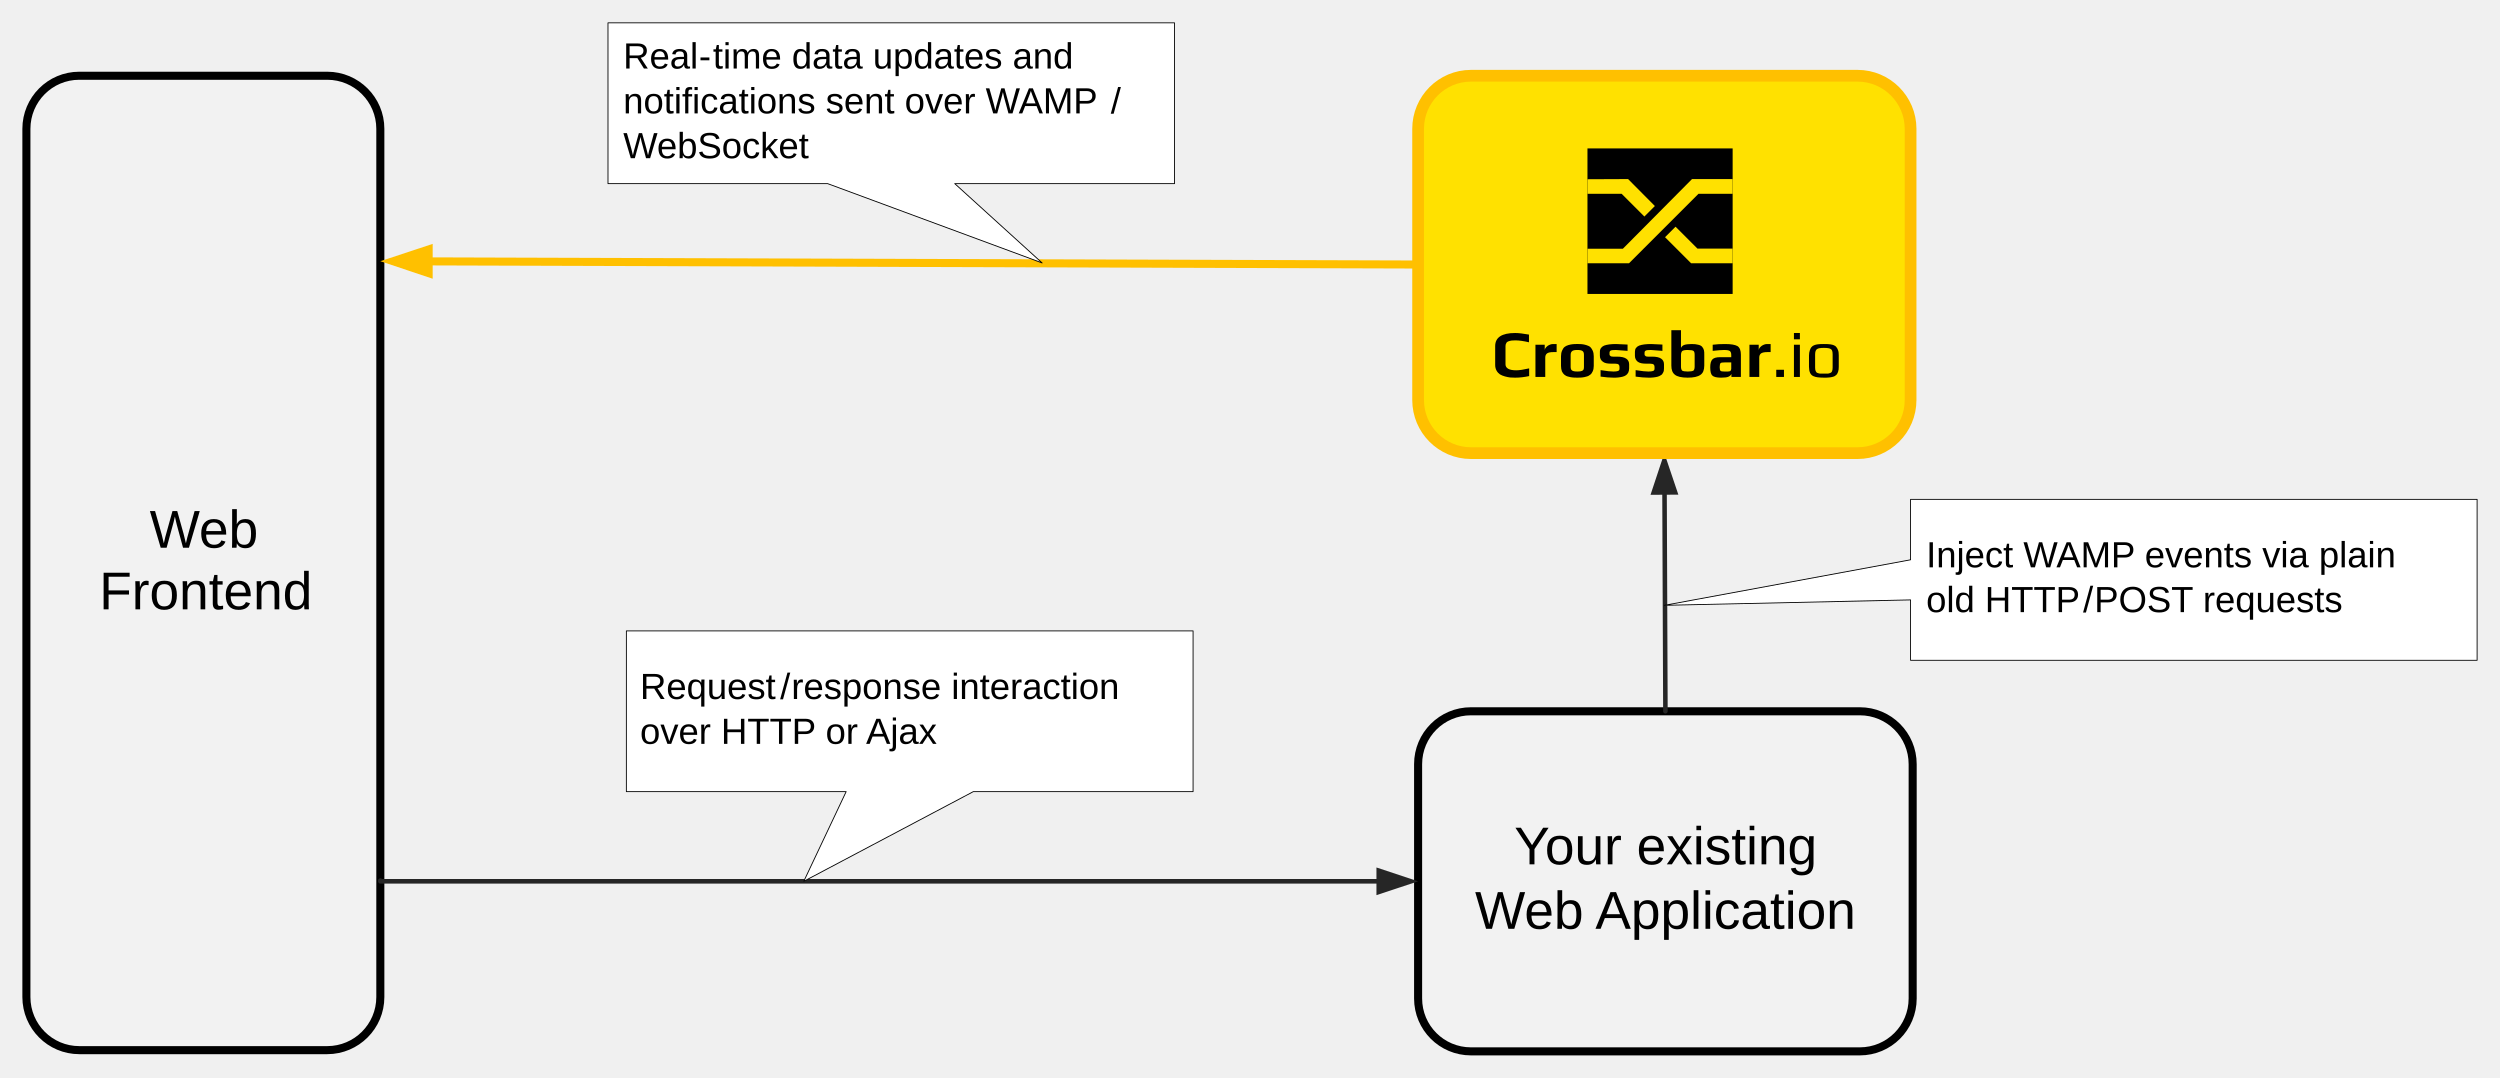
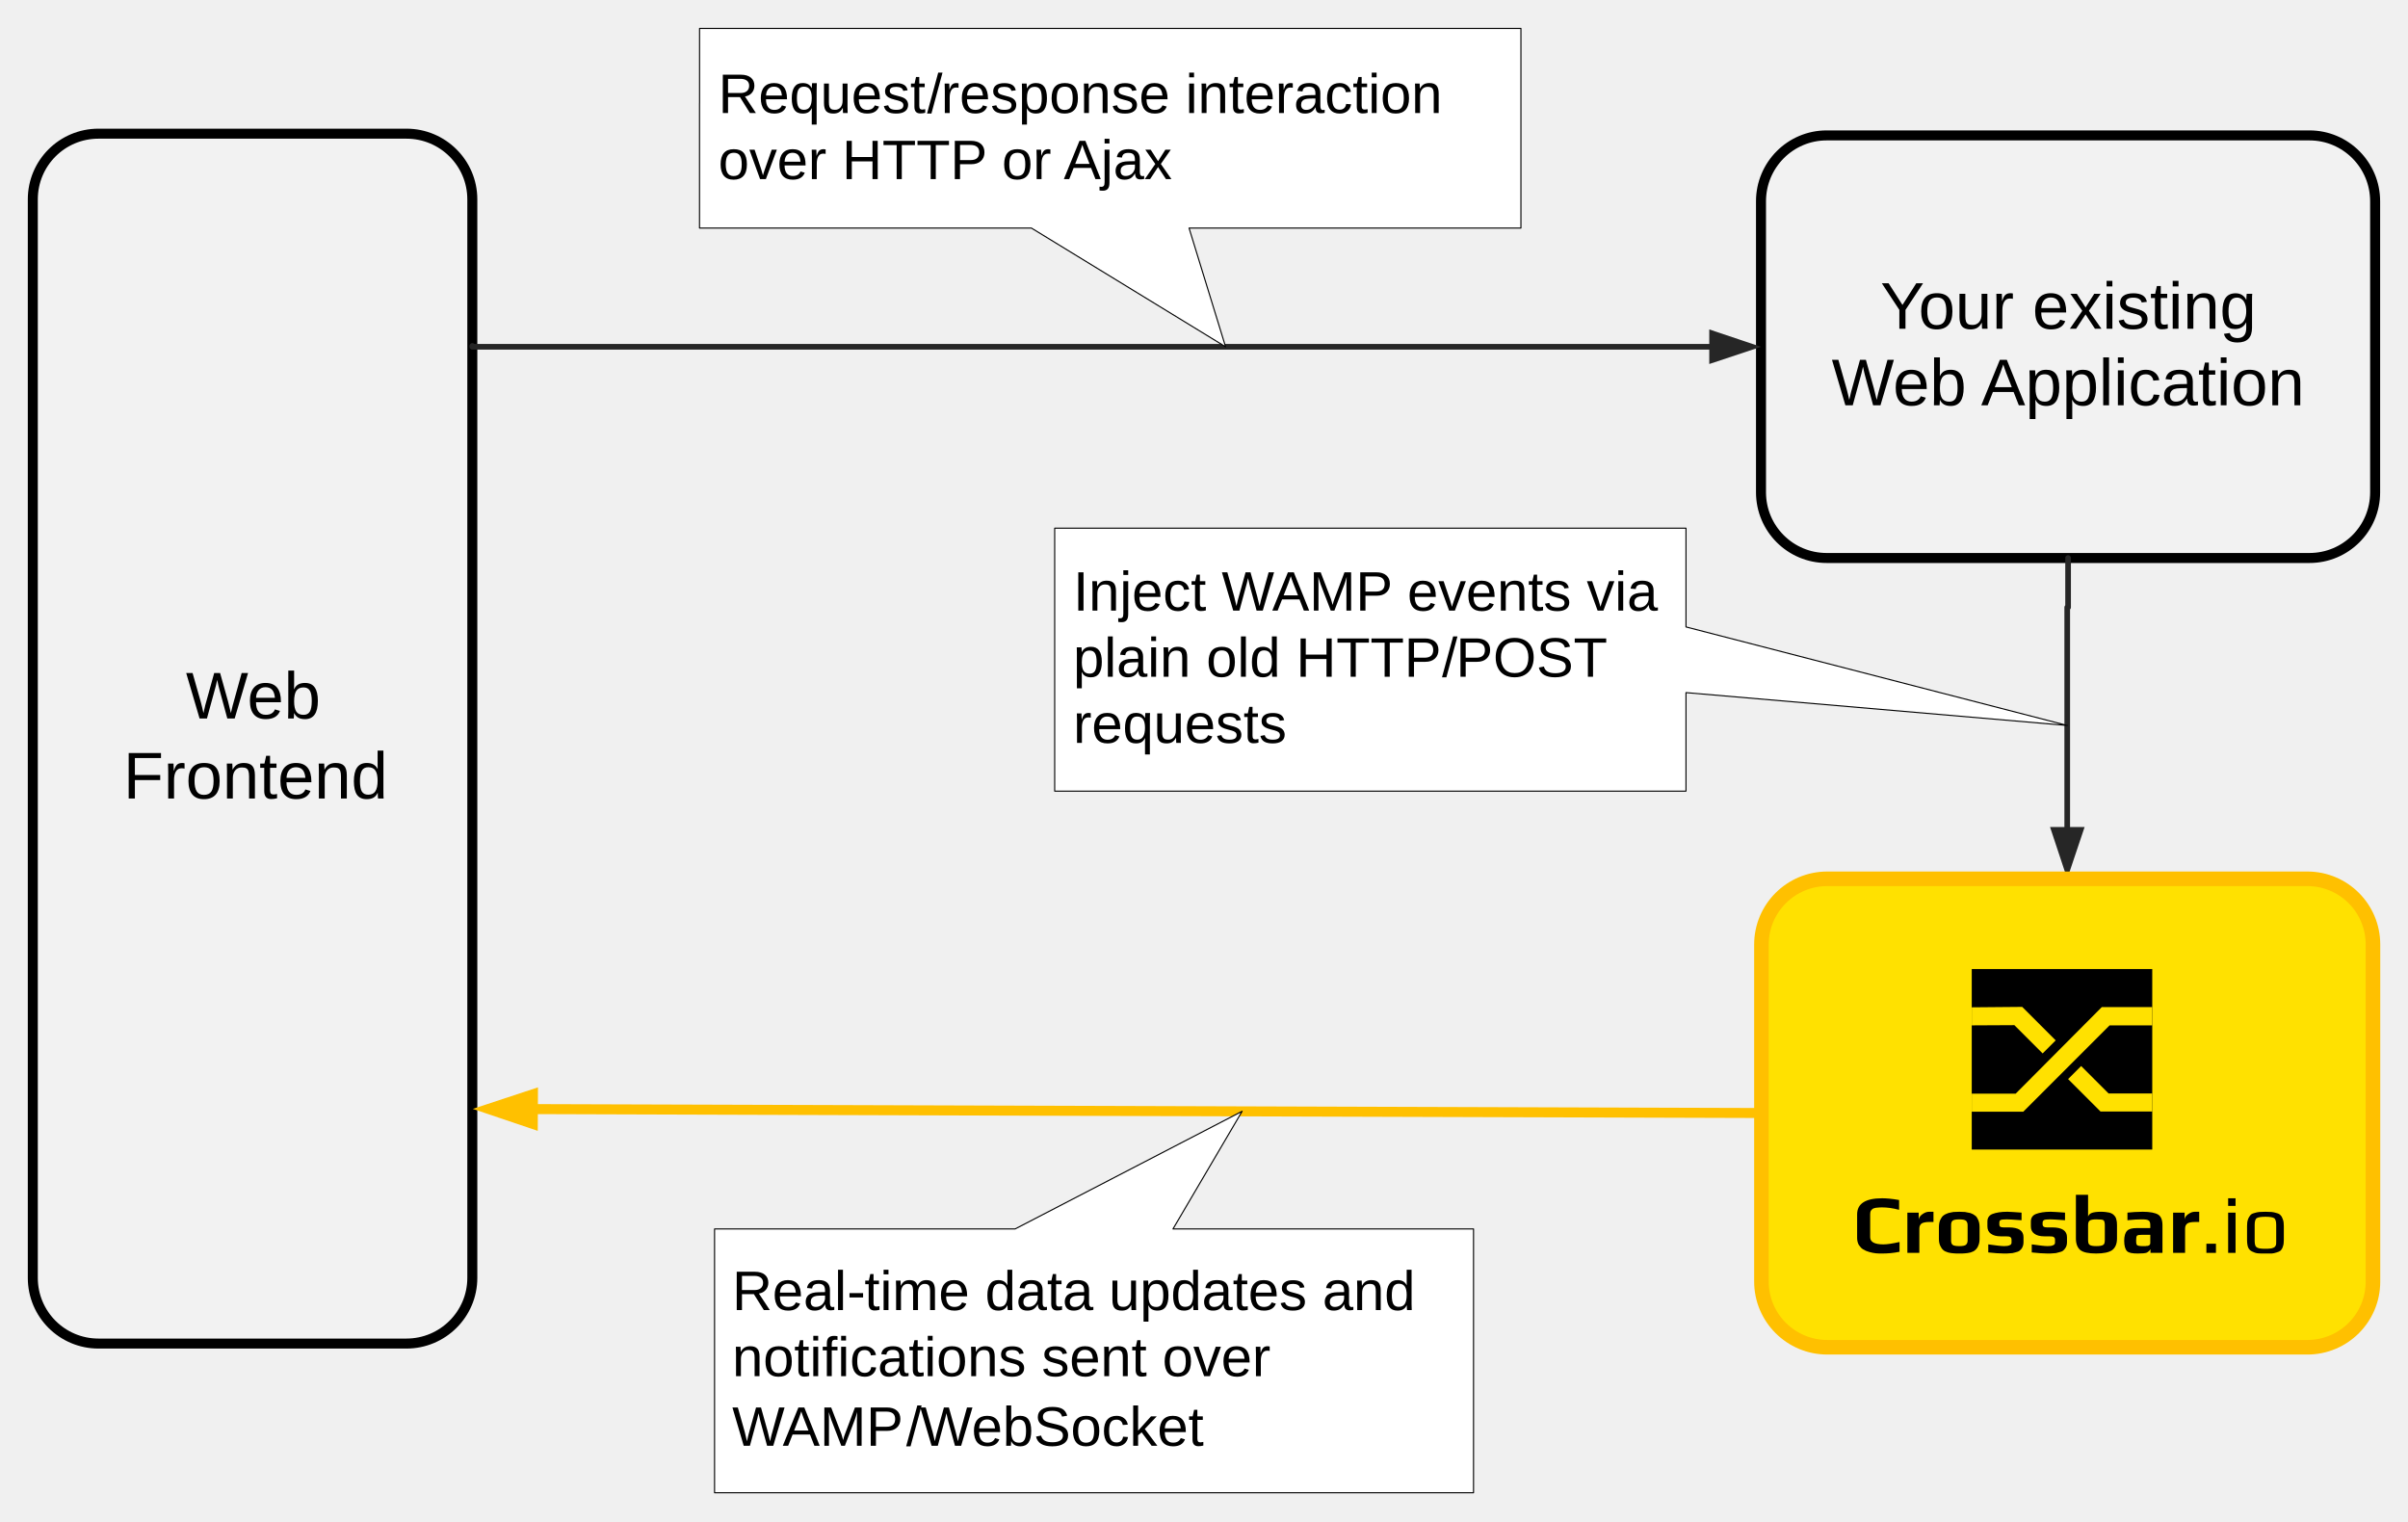
- <svg xmlns="http://www.w3.org/2000/svg" version="1.1" viewBox="0 0 1115.9 481.09">
-   <g transform="translate(726.19 -208.01)">
-     <g transform="translate(-718.16 216.1)">
-       <path d="m822.1 461.2c13.054 0 23.607-10.553 23.607-23.607v-104.59c0-13.054-10.553-23.607-23.607-23.607h-173.54c-13.054 0-23.607 10.553-23.607 23.607v104.59c0 13.054 10.553 23.607 23.607 23.607h173.54z" fill-rule="evenodd" fill="#f2f2f2" />
-       <path stroke-linejoin="round" d="m822.1 461.2c13.054 0 23.607-10.553 23.607-23.607v0-104.59c0-13.054-10.553-23.607-23.607-23.607v0h-173.54c-13.054 0-23.607 10.553-23.607 23.607v0 104.59c0 13.054 10.553 23.607 23.607 23.607v0h173.54z" stroke="#000" stroke-linecap="round" stroke-width="3.596px" fill="none" />
-       <text xml:space="preserve" font-size="23.763px" y="377.712" x="667.875" font-family="Arial" fill="#000000">Your existing</text>
-       <text xml:space="preserve" font-size="23.763px" y="406.479" x="650.366" font-family="Arial" fill="#000000">Web Application</text>
-       <path d="m138.05 460.65c13.054 0 23.685-10.631 23.685-23.685v-387.56c0-13.054-10.631-23.685-23.685-23.685h-110.69c-13.054 0-23.607 10.631-23.607 23.685v387.56c0 13.054 10.553 23.685 23.607 23.685h110.69z" fill-rule="evenodd" fill="#f2f2f2" />
-       <path stroke-linejoin="round" d="m138.05 460.65c13.054 0 23.685-10.631 23.685-23.685v0-387.56c0-13.054-10.631-23.685-23.685-23.685v0h-110.69c-13.054 0-23.607 10.631-23.607 23.685v0 387.56c0 13.054 10.553 23.685 23.607 23.685v0h110.69z" stroke="#000" stroke-linecap="round" stroke-width="3.596px" fill="none" />
-       <text xml:space="preserve" font-size="23.763px" y="236.383" x="58.783" font-family="Arial" fill="#000000">Web </text>
-       <text xml:space="preserve" font-size="23.763px" y="263.898" x="36.27" font-family="Arial" fill="#000000">Frontend</text>
-       <path stroke-linejoin="round" d="m607.92 385.29h-446.19v-0.313" stroke="#262626" stroke-linecap="round" stroke-width="2.032px" fill="none" />
-       <path d="m606.36 379.12 18.604 6.175-18.604 6.175v-12.351z" fill-rule="evenodd" fill="#262626" />
-       <path stroke-linejoin="round" d="m735.34 309.39-0.391-98.18" stroke="#262626" stroke-linecap="round" stroke-width="2.032px" fill="none" />
-       <path d="m728.69 212.78 6.175-18.604 6.253 18.526-12.429 0.078z" fill-rule="evenodd" fill="#262626" />
-       <path d="m821.09 194.17c13.054 0 23.685-10.631 23.685-23.685v-121.08c0-13.054-10.631-23.685-23.685-23.685h-172.52c-13.054 0-23.607 10.631-23.607 23.685v121.08c0 13.054 10.553 23.685 23.607 23.685h172.52z" fill-rule="evenodd" fill="#ffe100" />
-       <path stroke-linejoin="round" d="m821.09 194.17c13.054 0 23.685-10.631 23.685-23.685v0-121.08c0-13.054-10.631-23.685-23.685-23.685v0h-172.52c-13.054 0-23.607 10.631-23.607 23.685v0 121.08c0 13.054 10.553 23.685 23.607 23.685v0h172.52z" stroke="#ffc000" stroke-linecap="round" stroke-width="5.237px" fill="none" />
-       <path d="m674.52 159.78c-2.189 0.469-4.221 0.704-6.253 0.704-0.782 0-1.485-0.078-2.189-0.078-0.704-0.078-1.485-0.234-2.345-0.469-0.86-0.235-1.642-0.547-2.267-0.938-0.547-0.391-1.094-0.938-1.485-1.642-0.391-0.704-0.625-1.563-0.625-2.501v-8.442c0-3.908 2.97-5.863 8.911-5.863 1.485 0 3.518 0.235 6.175 0.704v3.439c-2.345-0.547-4.378-0.86-6.097-0.86-0.625 0-1.251 0.078-1.642 0.078-0.391 0.078-0.86 0.156-1.329 0.313-0.469 0.156-0.86 0.391-1.016 0.782-0.235 0.313-0.391 0.782-0.391 1.329v8.208c0 1.72 1.641 2.658 4.768 2.658 1.407 0 3.361-0.313 5.785-0.86v3.439z" fill-rule="evenodd" />
-       <path d="m686.79 149.07h-1.485c-1.251 0-2.111 0.156-2.736 0.547-0.547 0.391-0.86 1.016-0.86 1.876v8.677h-4.378v-14.383h4.143v2.501c0-0.704 0.469-1.329 1.251-1.954 0.782-0.547 1.642-0.86 2.501-0.86h1.563v3.596z" fill-rule="evenodd" />
-       <path d="m703.36 150.94v4.299c0 0.938-0.156 1.72-0.469 2.423-0.313 0.625-0.625 1.173-1.094 1.485-0.469 0.391-1.016 0.704-1.72 0.86-0.704 0.234-1.329 0.313-1.954 0.391-0.547 0.078-1.251 0.078-2.111 0.078-0.782 0-1.485 0-2.111-0.078-0.547-0.078-1.251-0.156-1.954-0.391-0.704-0.156-1.251-0.469-1.72-0.86-0.391-0.313-0.782-0.86-1.094-1.485-0.235-0.704-0.391-1.485-0.391-2.423v-4.299c0-0.938 0.156-1.798 0.469-2.501 0.313-0.704 0.625-1.251 1.094-1.641 0.469-0.391 1.016-0.625 1.72-0.86 0.704-0.235 1.407-0.313 1.954-0.391 0.547-0.078 1.251-0.078 2.032-0.078 0.86 0 1.485 0 2.111 0.078 0.547 0.078 1.173 0.156 1.876 0.391 0.704 0.234 1.329 0.469 1.798 0.86 0.391 0.391 0.782 0.938 1.094 1.641 0.313 0.704 0.469 1.563 0.469 2.501zm-4.378 4.768v-5.394c0-0.782-0.156-1.329-0.547-1.642-0.391-0.391-1.251-0.547-2.423-0.547s-1.954 0.156-2.345 0.547c-0.391 0.313-0.625 0.86-0.625 1.642v5.394c0 0.782 0.235 1.329 0.625 1.563 0.391 0.313 1.173 0.469 2.345 0.469 1.251 0 2.032-0.156 2.423-0.469 0.391-0.234 0.547-0.782 0.547-1.563z" fill-rule="evenodd" />
-       <path d="m719.15 154.54v1.798c0 0.782-0.156 1.329-0.391 1.876-0.313 0.547-0.625 0.938-1.016 1.173-0.469 0.313-0.938 0.547-1.642 0.704-0.625 0.156-1.251 0.234-1.876 0.313-0.625 0.078-1.329 0.078-2.111 0.078-1.563 0-3.439-0.156-5.706-0.469v-2.892c2.814 0.469 4.69 0.625 5.785 0.625 0.86 0 1.485-0.078 1.954-0.235 0.469-0.156 0.704-0.469 0.704-1.016v-0.86c0-0.469-0.156-0.782-0.391-1.016-0.234-0.235-0.782-0.391-1.641-0.391h-1.876c-1.563 0-2.736-0.235-3.518-0.86-0.86-0.625-1.329-1.485-1.329-2.658v-1.798c0-1.329 0.704-2.189 1.876-2.736 1.251-0.469 3.049-0.704 5.316-0.704 0.938 0 2.658 0.078 5.159 0.235v2.814c-3.127-0.234-4.846-0.391-5.237-0.391-1.251 0-2.032 0.078-2.345 0.313-0.313 0.156-0.469 0.469-0.469 0.938v0.782c0 0.235 0.156 0.469 0.391 0.625 0.235 0.235 0.625 0.313 1.173 0.313h1.876c3.518 0 5.316 1.173 5.316 3.439z" fill-rule="evenodd" />
-       <path d="m734.71 154.54v1.798c0 0.782-0.078 1.329-0.391 1.876-0.235 0.547-0.547 0.938-1.016 1.173-0.391 0.313-0.938 0.547-1.563 0.704-0.625 0.156-1.251 0.234-1.876 0.313-0.625 0.078-1.329 0.078-2.111 0.078-1.563 0-3.518-0.156-5.706-0.469v-2.892c2.736 0.469 4.69 0.625 5.706 0.625 0.86 0 1.563-0.078 2.032-0.235 0.469-0.156 0.704-0.469 0.704-1.016v-0.86c0-0.469-0.156-0.782-0.391-1.016-0.234-0.235-0.86-0.391-1.72-0.391h-1.798c-1.563 0-2.736-0.235-3.596-0.86-0.782-0.625-1.251-1.485-1.251-2.658v-1.798c0-1.329 0.625-2.189 1.876-2.736 1.251-0.469 3.049-0.704 5.316-0.704 0.938 0 2.658 0.078 5.081 0.235v2.814c-3.049-0.234-4.768-0.391-5.159-0.391-1.251 0-2.032 0.078-2.345 0.313-0.313 0.156-0.469 0.469-0.469 0.938v0.782c0 0.235 0.156 0.469 0.391 0.625 0.235 0.235 0.625 0.313 1.094 0.313h1.954c3.518 0 5.237 1.173 5.237 3.439z" fill-rule="evenodd" />
-       <path d="m752.69 150.32v4.768c0 1.954-0.547 3.361-1.72 4.143-1.173 0.86-3.127 1.251-5.706 1.251-2.736 0-4.69-0.469-5.706-1.329-1.094-0.86-1.563-2.189-1.563-4.065v-15.79h4.299v7.895c0.313-0.625 0.782-1.094 1.485-1.329 0.704-0.235 1.72-0.391 3.205-0.391 1.251 0 2.189 0.078 2.97 0.313 0.782 0.156 1.407 0.469 1.798 0.938 0.391 0.469 0.625 0.938 0.782 1.485s0.156 1.251 0.156 2.111zm-4.299 5.316v-5.316c0-0.938-0.156-1.563-0.547-1.798-0.313-0.234-1.173-0.391-2.58-0.391-1.173 0-2.032 0.156-2.423 0.469-0.313 0.313-0.547 0.938-0.547 1.72v5.316c0 0.86 0.234 1.407 0.547 1.72 0.391 0.235 1.251 0.391 2.501 0.391s2.032-0.156 2.501-0.391c0.313-0.313 0.547-0.86 0.547-1.72z" fill-rule="evenodd" />
-       <path d="m769.03 160.17h-4.221v-1.329c-0.313 0.625-0.782 1.016-1.407 1.251-0.547 0.234-1.642 0.391-3.205 0.391-1.954 0-3.283-0.313-3.908-0.938-0.625-0.547-0.938-1.798-0.938-3.674 0-1.72 0.313-2.892 1.016-3.596 0.625-0.625 1.798-0.938 3.439-0.938h4.925v-1.016c0-0.86-0.234-1.407-0.625-1.72-0.391-0.313-1.251-0.469-2.58-0.469-1.251 0-2.892 0.156-5.081 0.391v-2.736c1.641-0.235 3.518-0.313 5.55-0.313 2.658 0 4.456 0.313 5.55 0.938 1.016 0.704 1.485 1.954 1.485 3.83v9.928zm-4.299-3.674v-2.814h-2.97c-0.938 0-1.563 0.078-1.798 0.313-0.235 0.235-0.391 0.86-0.391 1.798 0 0.938 0.156 1.485 0.391 1.642 0.235 0.235 0.86 0.313 1.876 0.313h1.094c0.235 0 0.547 0 0.782-0.078 0.313 0 0.469-0.078 0.625-0.156 0.078-0.156 0.156-0.235 0.235-0.391 0.078-0.156 0.156-0.391 0.156-0.625z" fill-rule="evenodd" />
-       <path d="m782.31 149.07h-1.485c-1.173 0-2.111 0.156-2.736 0.547-0.547 0.391-0.86 1.016-0.86 1.876v8.677h-4.378v-14.383h4.143v2.501c0-0.704 0.469-1.329 1.251-1.954 0.782-0.547 1.642-0.86 2.501-0.86h1.563v3.596z" fill-rule="evenodd" />
-       <path d="m784.82 156.96v3.205h3.439v-3.205h-3.439z" fill-rule="evenodd" />
-       <path d="m795.37 143.36h-2.658v-2.814h2.658v2.814zm0 16.806h-2.658v-14.383h2.658v14.383z" fill-rule="evenodd" />
-       <path d="m812.72 150.63v5.003c0 0.86-0.078 1.641-0.313 2.267-0.235 0.625-0.469 1.094-0.86 1.407-0.313 0.313-0.782 0.625-1.407 0.782-0.625 0.156-1.251 0.313-1.798 0.313-0.547 0.078-1.329 0.078-2.267 0.078-1.173 0-2.111-0.078-2.736-0.156-0.704-0.078-1.329-0.234-2.032-0.547-0.625-0.313-1.094-0.782-1.407-1.485-0.313-0.704-0.469-1.563-0.469-2.658v-5.003c0-0.938 0.156-1.798 0.391-2.423 0.235-0.625 0.469-1.173 0.86-1.485 0.313-0.391 0.782-0.625 1.407-0.86 0.625-0.156 1.173-0.313 1.798-0.313 0.469-0.078 1.251-0.078 2.189-0.078 0.938 0 1.72 0 2.267 0.078 0.547 0 1.094 0.156 1.798 0.313 0.625 0.235 1.094 0.469 1.407 0.86 0.313 0.313 0.625 0.86 0.86 1.485 0.235 0.625 0.313 1.485 0.313 2.423zm-2.736 5.394v-5.863c0-1.329-0.234-2.111-0.782-2.423-0.547-0.391-1.563-0.547-3.127-0.547-1.485 0-2.58 0.156-3.049 0.547-0.547 0.313-0.86 1.094-0.86 2.423v5.863c0 0.625 0.078 1.094 0.235 1.485 0.156 0.391 0.391 0.704 0.782 0.86 0.391 0.156 0.782 0.235 1.173 0.313h1.72 1.798c0.391-0.078 0.782-0.156 1.094-0.313 0.391-0.156 0.704-0.469 0.782-0.86 0.156-0.391 0.234-0.86 0.234-1.485z" fill-rule="evenodd" />
-       <path d="m700.55 58.158v64.958h64.802v-64.958h-64.802z" fill-rule="evenodd" />
-       <path d="m700.55 71.915v6.488h15.243l10.162 10.162 4.69-4.69-11.96-12.038-18.135 0.078z" fill-rule="evenodd" fill="#ffe100" />
-       <path d="m739.87 93.099-4.69 4.69 11.647 11.647h18.526v-6.566h-15.712l-9.771-9.771z" fill-rule="evenodd" fill="#ffe100" />
-       <path d="m747.22 71.837-30.877 31.111h-15.79v6.488h18.526l31.033-31.033h15.243v-6.566h-18.135z" fill-rule="evenodd" fill="#ffe100" />
-       <path stroke-linejoin="round" d="m183.15 108.58 441.81 1.4" stroke="#ffc000" stroke-linecap="round" stroke-width="3.596px" fill="none" />
-       <path d="m185.1 116.32-23.373-7.817 23.373-7.739v15.556z" fill-rule="evenodd" fill="#ffc000" />
-       <path d="m263.35 29.001v-26.89h252.88v71.759h-98.102l39.006 35.411-95.757-35.411h-98.024v-44.869z" fill-rule="evenodd" fill="#fff" />
-       <path stroke-linejoin="round" d="m263.35 29.001v-26.89h252.88v71.759h-98.102l39.006 35.411-95.757-35.411h-98.024v-44.869z" stroke="#000" stroke-linecap="round" stroke-width=".391px" fill="none" />
-       <text xml:space="preserve" font-size="16.259px" y="22.513" x="270.152" font-family="Arial" fill="#000000">Real</text>
-       <text xml:space="preserve" font-size="16.259px" y="22.513" x="303.921" font-family="Arial" fill="#000000">-</text>
-       <text xml:space="preserve" font-size="16.259px" y="22.513" x="310.174" font-family="Arial" fill="#000000">time data updates and </text>
-       <text xml:space="preserve" font-size="16.259px" y="42.524" x="270.152" font-family="Arial" fill="#000000">notifications sent over WAMP</text>
-       <text xml:space="preserve" font-size="16.259px" y="42.524" x="487.774" font-family="Arial" fill="#000000">/</text>
-       <text xml:space="preserve" font-size="16.259px" y="62.535" x="270.152" font-family="Arial" fill="#000000">WebSocket</text>
-       <path d="m271.56 300.4v-26.89h252.95v71.759h-98.102l-75.668 40.022 18.917-40.022h-98.102v-44.869z" fill-rule="evenodd" fill="#fff" />
-       <path stroke-linejoin="round" d="m271.56 300.4v-26.89h252.95v71.759h-98.102l-75.668 40.022 18.917-40.022h-98.102v-44.869z" stroke="#000" stroke-linecap="round" stroke-width=".391px" fill="none" />
-       <text xml:space="preserve" font-size="16.259px" y="303.921" x="277.656" font-family="Arial" fill="#000000">Request</text>
-       <text xml:space="preserve" font-size="16.259px" y="303.921" x="340.191" font-family="Arial" fill="#000000">/</text>
-       <text xml:space="preserve" font-size="16.259px" y="303.921" x="345.194" font-family="Arial" fill="#000000">response interaction </text>
-       <text xml:space="preserve" font-size="16.259px" y="323.932" x="277.656" font-family="Arial" fill="#000000">over HTTP or Ajax</text>
-       <path d="m844.77 241.78v-26.968h252.88v71.837h-252.88v-26.968l-109.91 2.423 109.91-20.324z" fill-rule="evenodd" fill="#fff" />
-       <path stroke-linejoin="round" d="m844.77 241.78v-26.968h252.88v71.837h-252.88v-26.968l-109.91 2.423 109.91-20.324z" stroke="#000" stroke-linecap="round" stroke-width=".391px" fill="none" />
-       <text xml:space="preserve" font-size="16.259px" y="245.138" x="851.729" font-family="Arial" fill="#000000">Inject WAMP events via plain </text>
-       <text xml:space="preserve" font-size="16.259px" y="265.149" x="851.729" font-family="Arial" fill="#000000">old HTTP</text>
-       <text xml:space="preserve" font-size="16.259px" y="265.149" x="921.768" font-family="Arial" fill="#000000">/</text>
-       <text xml:space="preserve" font-size="16.259px" y="265.149" x="926.771" font-family="Arial" fill="#000000">POST requests</text>
+ <svg xmlns="http://www.w3.org/2000/svg" version="1.1" viewBox="0 0 865.56 546.72">
+   <g transform="translate(525.61 -102.59)">
+     <g transform="translate(-517.57 110.69)">
+       <path d="m822.1 192.45c13.054 0 23.607-10.553 23.607-23.607v-104.59c0-13.054-10.553-23.685-23.607-23.685h-173.54c-13.054 0-23.607 10.631-23.607 23.685v104.59c0 13.054 10.553 23.607 23.607 23.607h173.54z" fill-rule="evenodd" fill="#f2f2f2" />
+       <path stroke-linejoin="round" d="m822.1 192.45c13.054 0 23.607-10.553 23.607-23.607v0-104.59c0-13.054-10.553-23.685-23.607-23.685v0h-173.54c-13.054 0-23.607 10.631-23.607 23.685v0 104.59c0 13.054 10.553 23.607 23.607 23.607v0h173.54z" stroke="#000" stroke-linecap="round" stroke-width="3.596px" fill="none" />
+       <text xml:space="preserve" font-size="23.763px" y="110.062" x="667.875" font-family="Arial" fill="#000000">Your existing</text>
+       <text xml:space="preserve" font-size="23.763px" y="137.577" x="650.366" font-family="Arial" fill="#000000">Web Application</text>
+       <path d="m138.05 474.8c13.054 0 23.685-10.553 23.685-23.607v-387.64c0-13.054-10.631-23.607-23.685-23.607h-110.69c-13.054 0-23.607 10.553-23.607 23.607v387.64c0 13.054 10.553 23.607 23.607 23.607h110.69z" fill-rule="evenodd" fill="#f2f2f2" />
+       <path stroke-linejoin="round" d="m138.05 474.8c13.054 0 23.685-10.553 23.685-23.607v0-387.64c0-13.054-10.631-23.607-23.685-23.607v0h-110.69c-13.054 0-23.607 10.553-23.607 23.607v0 387.64c0 13.054 10.553 23.607 23.607 23.607v0h110.69z" stroke="#000" stroke-linecap="round" stroke-width="3.596px" fill="none" />
+       <text xml:space="preserve" font-size="23.763px" y="250.141" x="58.783" font-family="Arial" fill="#000000">Web </text>
+       <text xml:space="preserve" font-size="23.763px" y="278.907" x="36.27" font-family="Arial" fill="#000000">Frontend</text>
+       <path stroke-linejoin="round" d="m607.92 116.55h-446.19v-0.313" stroke="#262626" stroke-linecap="round" stroke-width="2.032px" fill="none" />
+       <path d="m606.36 110.3 18.604 6.253-18.604 6.175v-12.429z" fill-rule="evenodd" fill="#262626" />
+       <path stroke-linejoin="round" d="m735.34 192.45v17.744h-0.313v80.514" stroke="#262626" stroke-linecap="round" stroke-width="2.032px" fill="none" />
+       <path d="m741.28 289.15-6.253 18.604-6.175-18.604h12.429z" fill-rule="evenodd" fill="#262626" />
+       <path d="m821.32 476.13c13.054 0 23.607-10.553 23.607-23.607v-121.16c0-13.054-10.553-23.607-23.607-23.607h-172.52c-13.054 0-23.685 10.553-23.685 23.607v121.16c0 13.054 10.631 23.607 23.685 23.607h172.52z" fill-rule="evenodd" fill="#ffe100" />
+       <path stroke-linejoin="round" d="m821.32 476.13c13.054 0 23.607-10.553 23.607-23.607v0-121.16c0-13.054-10.553-23.607-23.607-23.607v0h-172.52c-13.054 0-23.685 10.553-23.685 23.607v0 121.16c0 13.054 10.631 23.607 23.685 23.607v0h172.52z" stroke="#ffc000" stroke-linecap="round" stroke-width="5.237px" fill="none" />
+       <path d="m674.75 441.81c-2.189 0.469-4.299 0.625-6.253 0.625-0.782 0-1.563 0-2.267-0.078-0.704-0.078-1.485-0.235-2.345-0.469-0.86-0.235-1.563-0.547-2.189-0.938-0.625-0.313-1.094-0.938-1.563-1.563-0.391-0.704-0.625-1.563-0.625-2.501v-8.52c0-3.83 2.97-5.785 8.989-5.785 1.407 0 3.518 0.156 6.097 0.625v3.518c-2.345-0.625-4.378-0.86-6.019-0.86-0.704 0-1.251 0-1.72 0.078-0.391 0-0.86 0.078-1.329 0.235-0.469 0.156-0.782 0.469-1.016 0.782-0.235 0.391-0.313 0.782-0.313 1.329v8.286c0 1.72 1.563 2.58 4.768 2.58 1.407 0 3.283-0.313 5.785-0.86v3.518z" fill-rule="evenodd" />
+       <path d="m686.95 431.1h-1.485c-1.173 0-2.032 0.156-2.658 0.469-0.625 0.391-0.938 1.016-0.938 1.954v8.677h-4.299v-14.461h4.065v2.58c0.078-0.704 0.469-1.407 1.251-1.954 0.86-0.625 1.642-0.938 2.501-0.938h1.563v3.674z" fill-rule="evenodd" />
+       <path d="m703.52 432.98v4.221c0 0.938-0.156 1.72-0.469 2.423-0.235 0.625-0.625 1.173-1.094 1.563-0.391 0.391-0.938 0.625-1.641 0.86-0.782 0.156-1.407 0.313-1.954 0.313-0.625 0.078-1.329 0.078-2.111 0.078-0.86 0-1.563 0-2.111-0.078-0.625 0-1.251-0.156-1.954-0.313-0.704-0.235-1.329-0.469-1.72-0.86-0.469-0.391-0.782-0.938-1.094-1.563-0.313-0.704-0.469-1.485-0.469-2.423v-4.221c0-1.016 0.156-1.876 0.469-2.58 0.313-0.704 0.704-1.251 1.094-1.563 0.469-0.391 1.094-0.704 1.798-0.938 0.704-0.156 1.329-0.313 1.876-0.391 0.625 0 1.251-0.078 2.111-0.078 0.782 0 1.485 0.078 2.032 0.078 0.547 0.078 1.251 0.235 1.954 0.391 0.704 0.234 1.251 0.547 1.72 0.938 0.469 0.313 0.782 0.86 1.094 1.563 0.313 0.704 0.469 1.563 0.469 2.58zm-4.299 4.768v-5.472c0-0.782-0.235-1.329-0.625-1.642-0.391-0.313-1.173-0.469-2.345-0.469-1.251 0-2.032 0.156-2.423 0.469-0.391 0.313-0.547 0.86-0.547 1.642v5.472c0 0.704 0.156 1.251 0.547 1.563 0.391 0.313 1.173 0.469 2.423 0.469 1.173 0 1.954-0.156 2.345-0.469 0.391-0.313 0.625-0.86 0.625-1.563z" fill-rule="evenodd" />
+       <path d="m719.31 436.57v1.798c0 0.704-0.156 1.329-0.391 1.798-0.234 0.547-0.625 0.938-1.016 1.251-0.391 0.313-0.938 0.469-1.563 0.625-0.704 0.234-1.329 0.313-1.954 0.313-0.547 0.078-1.251 0.078-2.111 0.078-1.563 0-3.439-0.156-5.628-0.391v-2.892c2.736 0.391 4.612 0.625 5.706 0.625 0.86 0 1.485-0.078 1.954-0.313 0.469-0.156 0.704-0.469 0.704-0.938v-0.938c0-0.469-0.078-0.782-0.391-1.016-0.235-0.235-0.782-0.313-1.642-0.313h-1.876c-1.485 0-2.658-0.313-3.518-0.938-0.86-0.625-1.251-1.485-1.251-2.658v-1.72c0-1.329 0.625-2.267 1.876-2.736 1.251-0.469 2.97-0.782 5.316-0.782 0.938 0 2.658 0.156 5.081 0.313v2.736c-3.127-0.234-4.846-0.313-5.237-0.313-1.173 0-1.954 0.078-2.267 0.234-0.313 0.156-0.469 0.469-0.469 0.938v0.782c0 0.235 0.078 0.469 0.313 0.704 0.313 0.156 0.625 0.235 1.173 0.235h1.876c3.596 0 5.316 1.173 5.316 3.518z" fill-rule="evenodd" />
+       <path d="m734.94 436.57v1.798c0 0.704-0.156 1.329-0.391 1.798-0.313 0.547-0.625 0.938-1.016 1.251-0.391 0.313-0.938 0.469-1.642 0.625-0.625 0.234-1.251 0.313-1.876 0.313-0.547 0.078-1.251 0.078-2.111 0.078-1.563 0-3.439-0.156-5.628-0.391v-2.892c2.736 0.391 4.612 0.625 5.706 0.625 0.86 0 1.485-0.078 1.954-0.313 0.469-0.156 0.704-0.469 0.704-0.938v-0.938c0-0.469-0.078-0.782-0.391-1.016-0.235-0.235-0.782-0.313-1.642-0.313h-1.876c-1.485 0-2.658-0.313-3.518-0.938-0.86-0.625-1.251-1.485-1.251-2.658v-1.72c0-1.329 0.625-2.267 1.876-2.736 1.251-0.469 2.97-0.782 5.237-0.782 1.016 0 2.658 0.156 5.159 0.313v2.736c-3.127-0.234-4.846-0.313-5.237-0.313-1.251 0-1.954 0.078-2.267 0.234-0.313 0.156-0.547 0.469-0.547 0.938v0.782c0 0.235 0.156 0.469 0.391 0.704 0.313 0.156 0.625 0.235 1.173 0.235h1.876c3.518 0 5.316 1.173 5.316 3.518z" fill-rule="evenodd" />
+       <path d="m752.92 432.27v4.768c0 1.954-0.625 3.361-1.798 4.221-1.173 0.782-3.049 1.173-5.706 1.173-2.736 0-4.612-0.391-5.706-1.251-1.016-0.86-1.563-2.267-1.563-4.143v-15.712h4.378v7.817c0.235-0.625 0.704-1.094 1.407-1.329 0.704-0.235 1.798-0.391 3.205-0.391 1.251 0 2.267 0.156 3.049 0.313 0.782 0.235 1.329 0.547 1.72 1.016 0.391 0.391 0.704 0.938 0.782 1.485 0.156 0.469 0.234 1.173 0.234 2.032zm-4.378 5.316v-5.316c0-0.938-0.156-1.485-0.469-1.798-0.391-0.234-1.251-0.313-2.58-0.313-1.251 0-2.032 0.156-2.423 0.469-0.391 0.313-0.547 0.86-0.547 1.642v5.316c0 0.86 0.156 1.485 0.547 1.72 0.391 0.313 1.173 0.469 2.423 0.469s2.111-0.156 2.501-0.469c0.391-0.234 0.547-0.86 0.547-1.72z" fill-rule="evenodd" />
+       <path d="m769.26 442.2h-4.299v-1.329c-0.313 0.547-0.782 0.938-1.329 1.251-0.625 0.235-1.72 0.313-3.283 0.313-1.954 0-3.205-0.235-3.83-0.86-0.625-0.625-1.016-1.876-1.016-3.752 0-1.642 0.391-2.892 1.016-3.518 0.625-0.704 1.798-1.016 3.518-1.016h4.846v-1.016c0-0.86-0.156-1.407-0.625-1.72-0.391-0.313-1.251-0.391-2.501-0.391s-2.97 0.078-5.081 0.313v-2.736c1.642-0.156 3.439-0.313 5.472-0.313 2.658 0 4.534 0.391 5.55 1.016s1.563 1.876 1.563 3.83v9.927zm-4.378-3.752v-2.736h-2.97c-0.938 0-1.563 0.078-1.798 0.313-0.235 0.234-0.313 0.782-0.313 1.72 0 0.938 0.078 1.485 0.391 1.72 0.234 0.156 0.86 0.313 1.876 0.313h1.094c0.234-0.078 0.469-0.078 0.782-0.078 0.234-0.078 0.469-0.156 0.547-0.235 0.156-0.078 0.234-0.235 0.313-0.391 0.078-0.156 0.078-0.313 0.078-0.625z" fill-rule="evenodd" />
+       <path d="m782.47 431.1h-1.485c-1.173 0-2.111 0.156-2.658 0.469-0.625 0.391-0.938 1.016-0.938 1.954v8.677h-4.299v-14.461h4.143v2.58c0-0.704 0.391-1.407 1.173-1.954 0.86-0.625 1.642-0.938 2.501-0.938h1.563v3.674z" fill-rule="evenodd" />
+       <path d="m785.05 438.92v3.283h3.439v-3.283h-3.439z" fill-rule="evenodd" />
+       <path d="m795.53 425.32h-2.658v-2.736h2.658v2.736zm0 16.884h-2.658v-14.461h2.658v14.461z" fill-rule="evenodd" />
+       <path d="m812.88 432.59v5.003c0 0.938-0.078 1.641-0.313 2.267-0.156 0.625-0.469 1.094-0.782 1.485-0.391 0.313-0.86 0.547-1.485 0.704-0.625 0.234-1.173 0.313-1.798 0.391h-2.189c-1.251 0-2.189 0-2.814-0.078-0.704-0.078-1.329-0.313-1.954-0.625-0.704-0.313-1.173-0.782-1.485-1.485-0.235-0.625-0.391-1.563-0.391-2.658v-5.003c0-0.938 0.078-1.72 0.313-2.345 0.234-0.704 0.547-1.173 0.86-1.563 0.313-0.391 0.782-0.625 1.407-0.782 0.625-0.235 1.251-0.313 1.798-0.391 0.547 0 1.251-0.078 2.267-0.078 0.938 0 1.642 0.078 2.189 0.078 0.547 0.078 1.173 0.156 1.798 0.391 0.625 0.156 1.094 0.391 1.407 0.782 0.391 0.391 0.625 0.86 0.86 1.563 0.234 0.625 0.313 1.407 0.313 2.345zm-2.736 5.394v-5.785c0-1.329-0.235-2.189-0.782-2.501-0.547-0.313-1.563-0.469-3.049-0.469-1.563 0-2.58 0.156-3.127 0.469-0.547 0.313-0.782 1.173-0.782 2.501v5.785c0 0.625 0.078 1.173 0.234 1.563 0.078 0.313 0.391 0.625 0.704 0.782 0.391 0.156 0.782 0.313 1.173 0.313 0.391 0.078 1.016 0.078 1.798 0.078 0.704 0 1.329 0 1.72-0.078 0.391 0 0.782-0.156 1.173-0.313 0.391-0.156 0.625-0.469 0.782-0.782 0.156-0.391 0.156-0.938 0.156-1.563z" fill-rule="evenodd" />
+       <path d="m700.71 340.19v64.88h64.88v-64.88h-64.88z" fill-rule="evenodd" />
+       <path d="m700.71 353.95v6.488l15.321-0.078 10.162 10.162 4.69-4.69-12.038-12.038-18.135 0.156z" fill-rule="evenodd" fill="#ffe100" />
+       <path d="m740.03 375.05-4.69 4.69 11.647 11.647h18.604v-6.488h-15.712l-9.849-9.849z" fill-rule="evenodd" fill="#ffe100" />
+       <path d="m747.45 353.87-30.955 31.111h-15.79v6.488h18.526l31.033-31.033h15.321v-6.566h-18.135z" fill-rule="evenodd" fill="#ffe100" />
+       <path stroke-linejoin="round" d="m183.31 390.53 441.81 1.407" stroke="#ffc000" stroke-linecap="round" stroke-width="3.596px" fill="none" />
+       <path d="m185.26 398.35-23.373-7.895 23.451-7.739-0.078 15.634z" fill-rule="evenodd" fill="#ffc000" />
+       <path d="m248.81 469.17v-35.567h108.03l81.608-42.289-24.858 42.289h108.03v94.819h-272.81v-59.252z" fill-rule="evenodd" fill="#fff" />
+       <path stroke-linejoin="round" d="m248.81 469.17v-35.567h108.03l81.608-42.289-24.858 42.289h108.03v94.819h-272.81v-59.252z" stroke="#000" stroke-linecap="round" stroke-width=".391px" fill="none" />
+       <text xml:space="preserve" font-size="20.011px" y="462.76" x="255.143" font-family="Arial" fill="#000000">Real</text>
+       <text xml:space="preserve" font-size="20.011px" y="462.76" x="296.417" font-family="Arial" fill="#000000">-</text>
+       <text xml:space="preserve" font-size="20.011px" y="462.76" x="302.67" font-family="Arial" fill="#000000">time data updates and </text>
+       <text xml:space="preserve" font-size="20.011px" y="486.524" x="255.143" font-family="Arial" fill="#000000">notifications sent over </text>
+       <text xml:space="preserve" font-size="20.011px" y="511.538" x="255.143" font-family="Arial" fill="#000000">WAMP</text>
+       <text xml:space="preserve" font-size="20.011px" y="511.538" x="317.679" font-family="Arial" fill="#000000">/</text>
+       <text xml:space="preserve" font-size="20.011px" y="511.538" x="322.681" font-family="Arial" fill="#000000">WebSocket</text>
+       <path d="m243.42 29.001v-26.89h295.24v71.759h-119.29l13.132 42.68-69.805-42.68h-119.29v-44.869z" fill-rule="evenodd" fill="#fff" />
+       <path stroke-linejoin="round" d="m243.42 29.001v-26.89h295.24v71.759h-119.29l13.132 42.68-69.805-42.68h-119.29v-44.869z" stroke="#000" stroke-linecap="round" stroke-width=".391px" fill="none" />
+       <text xml:space="preserve" font-size="20.011px" y="32.518" x="250.141" font-family="Arial" fill="#000000">Request</text>
+       <text xml:space="preserve" font-size="20.011px" y="32.518" x="325.183" font-family="Arial" fill="#000000">/</text>
+       <text xml:space="preserve" font-size="20.011px" y="32.518" x="330.186" font-family="Arial" fill="#000000">response interaction </text>
+       <text xml:space="preserve" font-size="20.011px" y="56.282" x="250.141" font-family="Arial" fill="#000000">over HTTP or Ajax</text>
+       <path d="m371.07 217.23v-35.489h226.92v35.489l137.03 35.411-137.03-11.804v35.411h-226.92v-59.018z" fill-rule="evenodd" fill="#fff" />
+       <path stroke-linejoin="round" d="m371.07 217.23v-35.489h226.92v35.489l137.03 35.411-137.03-11.804v35.411h-226.92v-59.018z" stroke="#000" stroke-linecap="round" stroke-width=".391px" fill="none" />
+       <text xml:space="preserve" font-size="20.011px" y="211.369" x="377.712" font-family="Arial" fill="#000000">Inject WAMP events via </text>
+       <text xml:space="preserve" font-size="20.011px" y="235.132" x="377.712" font-family="Arial" fill="#000000">plain old HTTP</text>
+       <text xml:space="preserve" font-size="20.011px" y="235.132" x="510.287" font-family="Arial" fill="#000000">/</text>
+       <text xml:space="preserve" font-size="20.011px" y="235.132" x="515.29" font-family="Arial" fill="#000000">POST </text>
+       <text xml:space="preserve" font-size="20.011px" y="258.896" x="377.712" font-family="Arial" fill="#000000">requests</text>
    </g>
  </g>
</svg>
